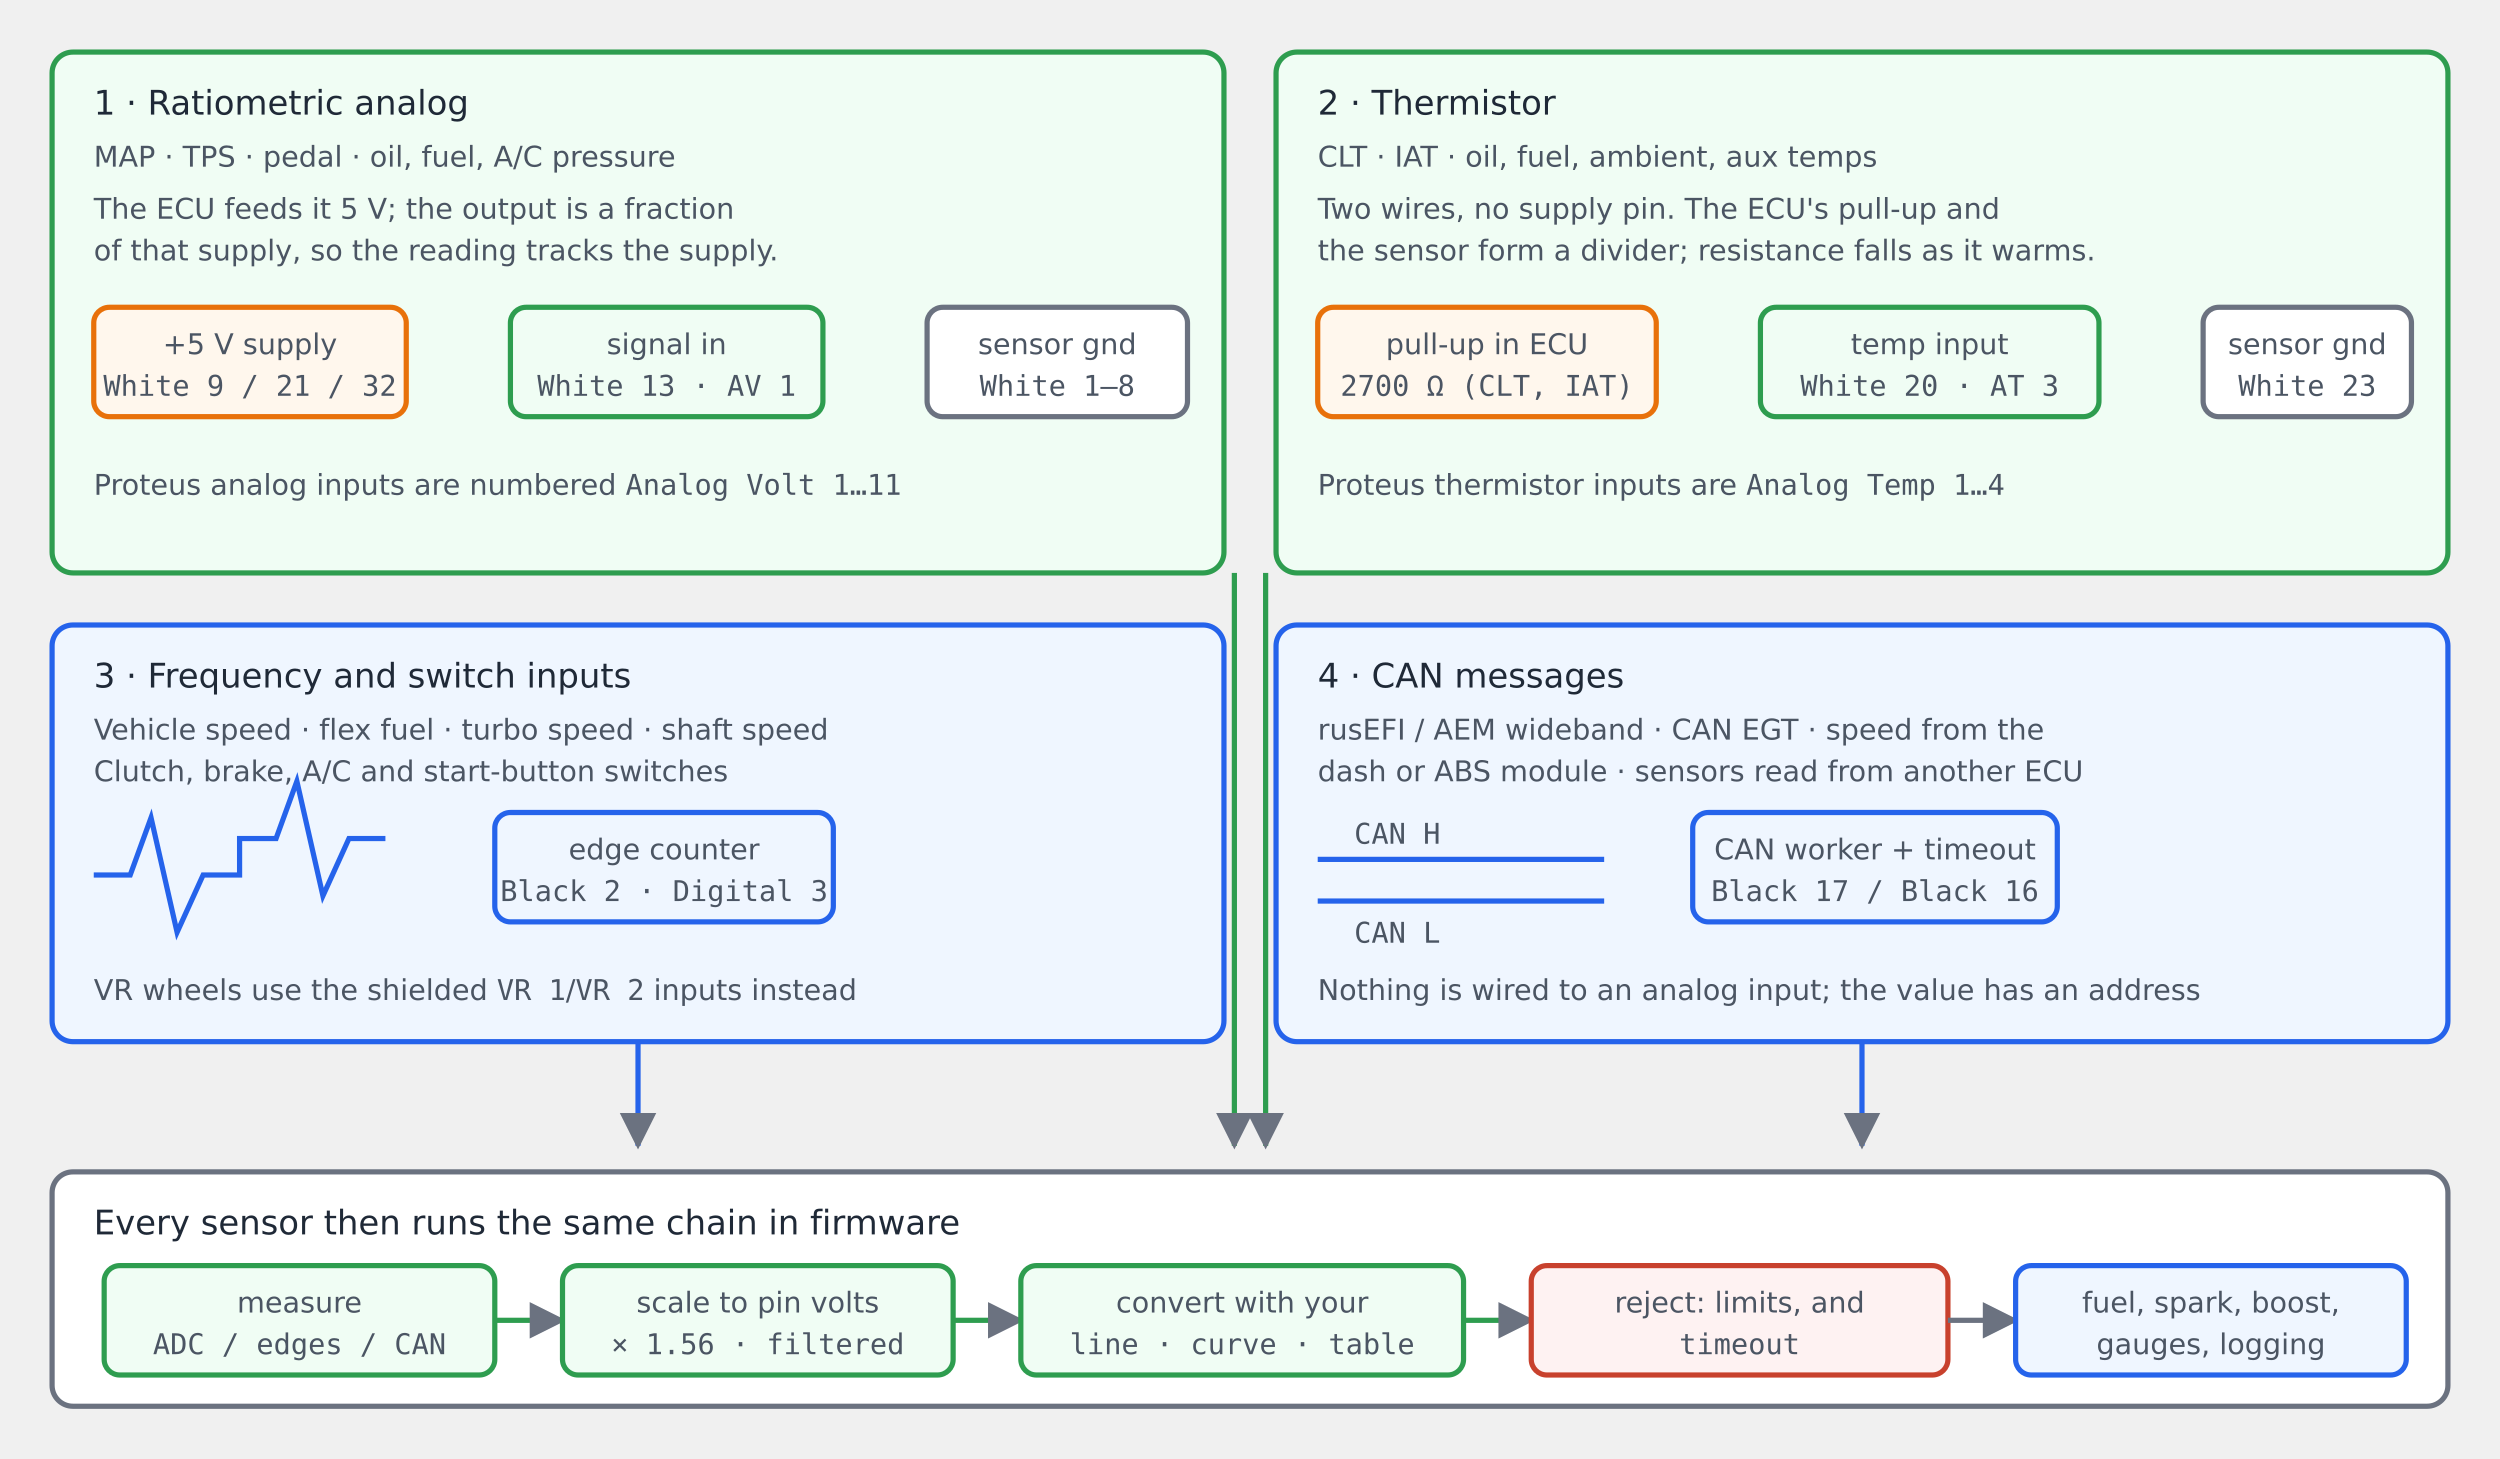
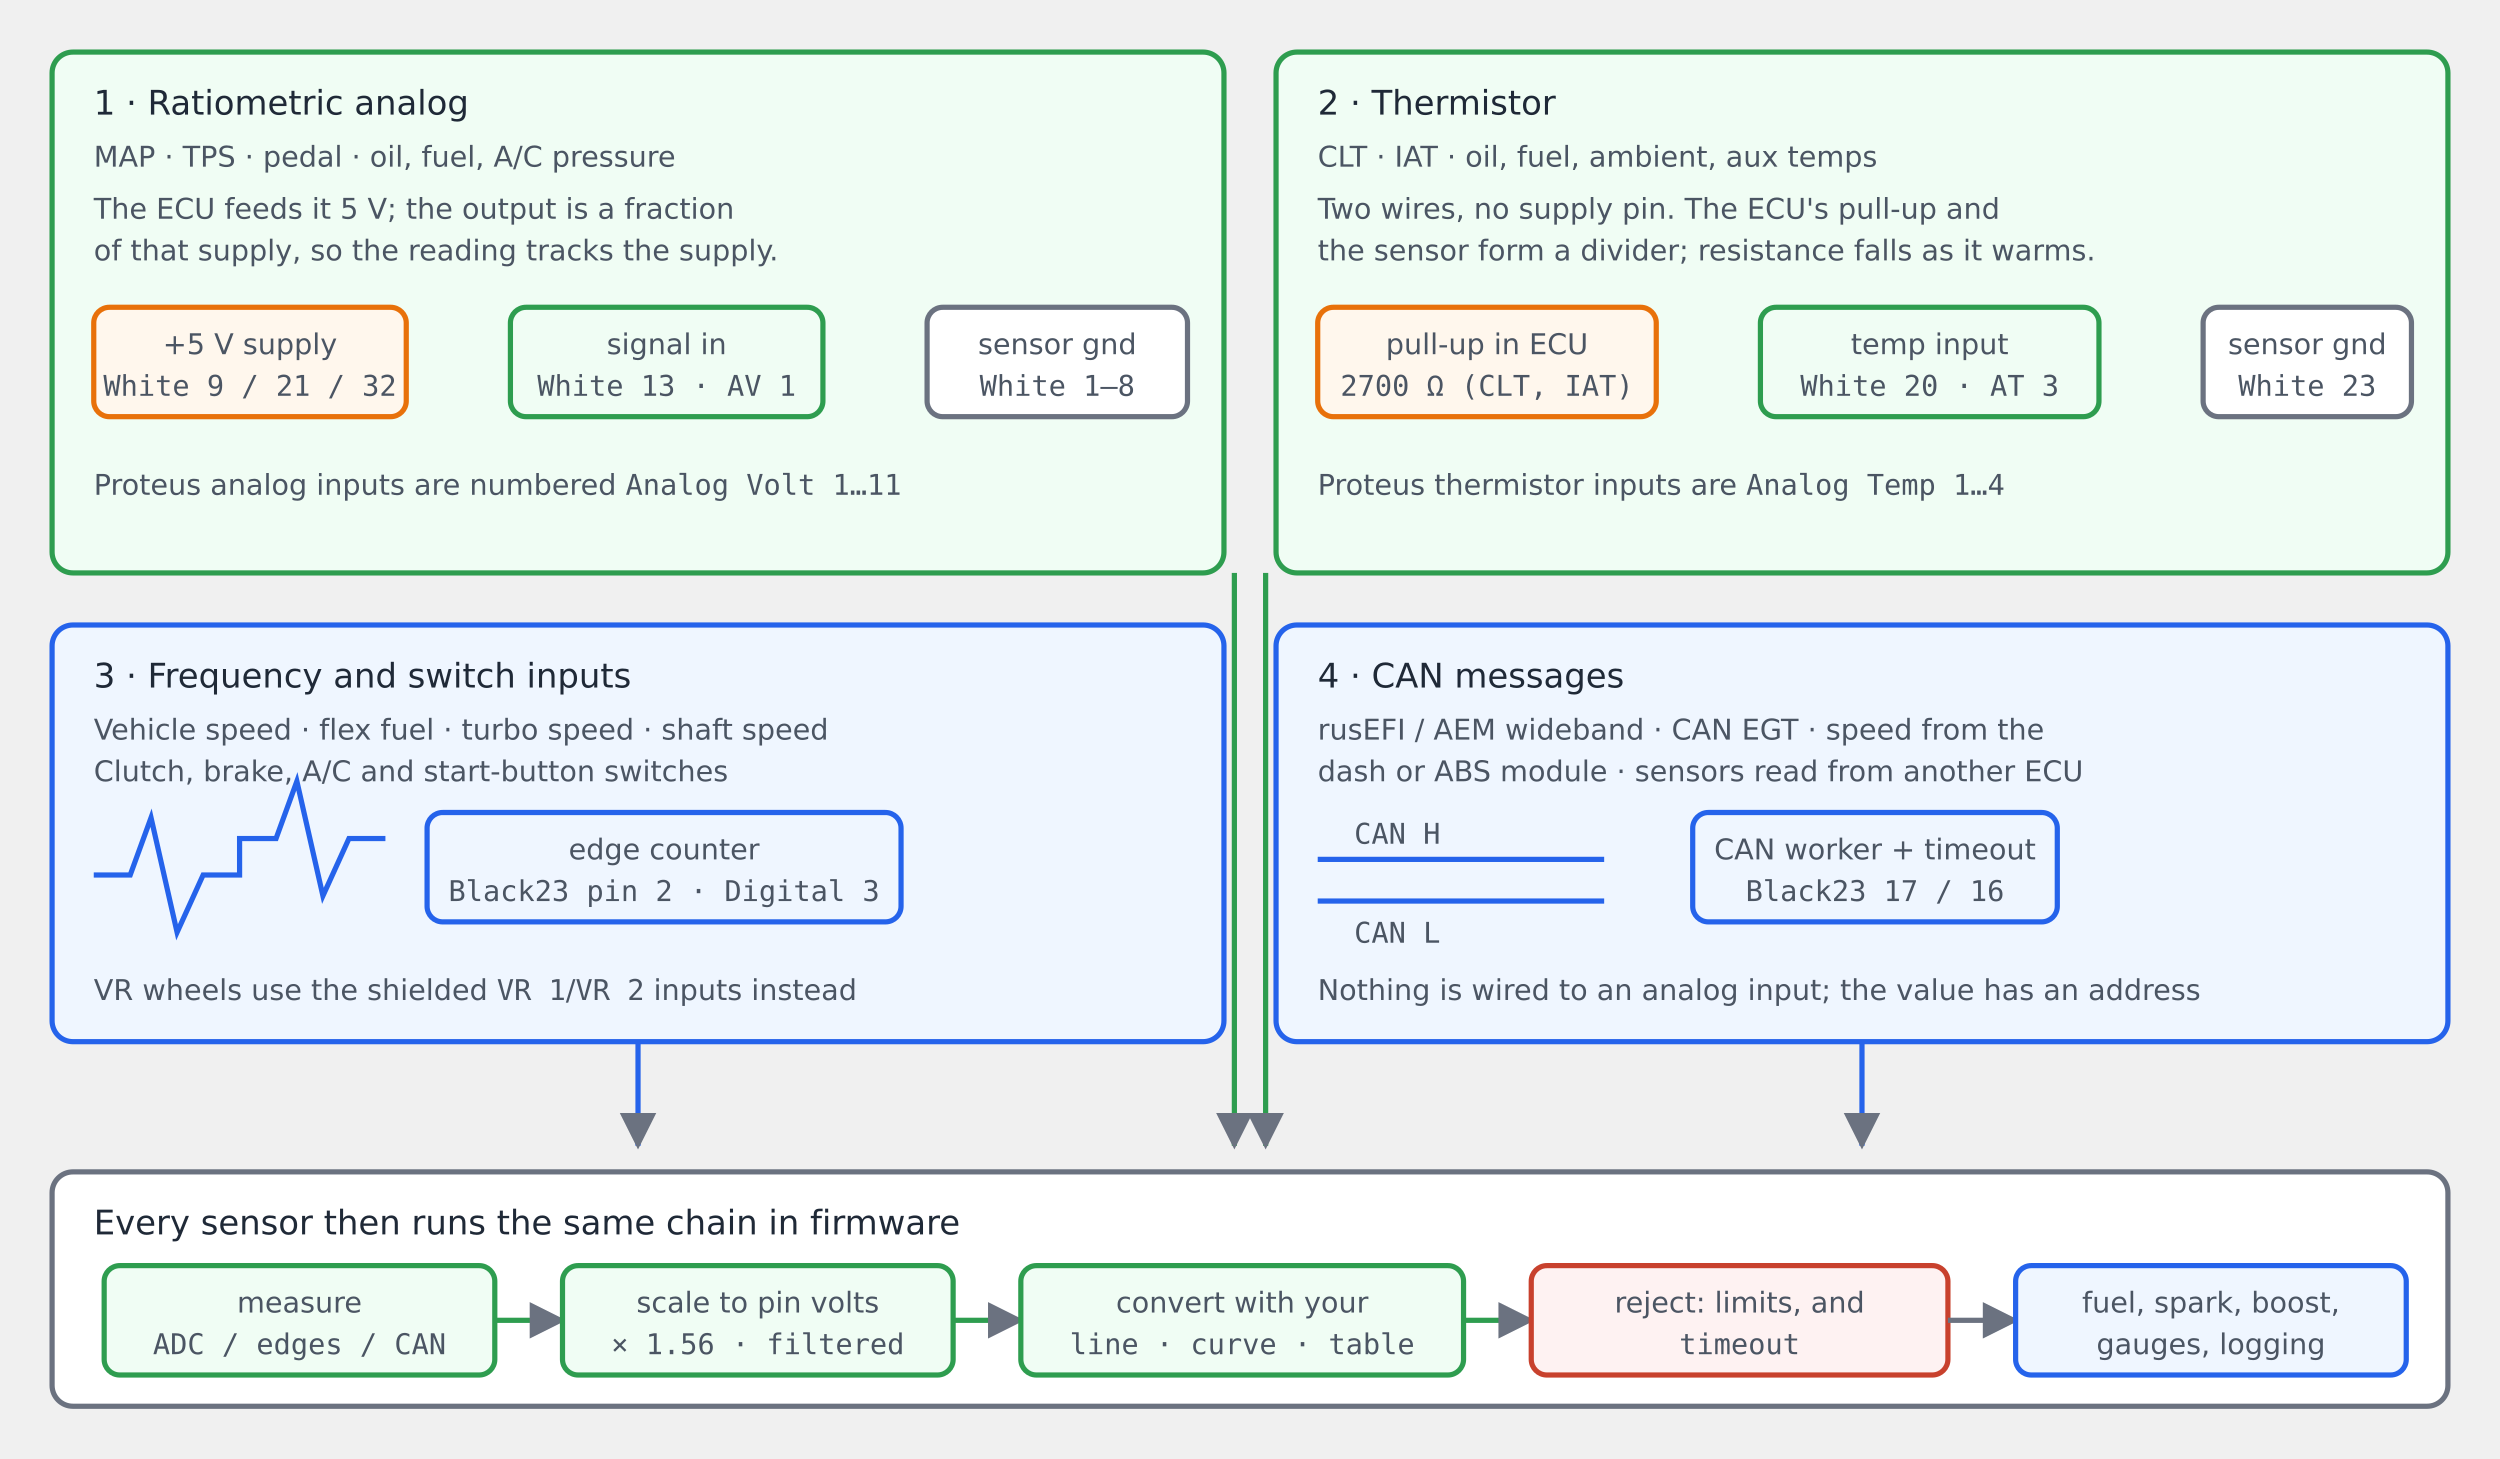
<svg xmlns="http://www.w3.org/2000/svg" viewBox="0 0 960 560" role="img" aria-labelledby="t d">
  <style>
    text { font-family: "DejaVu Sans", Arial, sans-serif; font-size: 13px; fill: #1f2937; }
    .small { font-size: 11px; fill: #4b5563; }
    .mono { font-family: "DejaVu Sans Mono", monospace; font-size: 11px; fill: #4b5563; }
    .box { fill: #ffffff; stroke: #6b7280; stroke-width: 2; }
    .ask { fill: #eff6ff; stroke: #2563eb; stroke-width: 2; }
    .drive { fill: #fff7ed; stroke: #e8710a; stroke-width: 2; }
    .loop { fill: #f0fdf4; stroke: #2e9d4f; stroke-width: 2; }
    .safe { fill: #fef2f2; stroke: #c8412d; stroke-width: 2; }
    .wire { stroke: #6b7280; stroke-width: 2; fill: none; }
    .wire-ask { stroke: #2563eb; stroke-width: 2; fill: none; }
    .wire-drive { stroke: #e8710a; stroke-width: 2; fill: none; }
    .wire-loop { stroke: #2e9d4f; stroke-width: 2; fill: none; }
    .wire-safe { stroke: #c8412d; stroke-width: 2; fill: none; stroke-dasharray: 6 4; }
    .arrow { fill: #6b7280; }
    @media (prefers-color-scheme: dark) {
      text { fill: #e5e7eb; } .small, .mono { fill: #9ca3af; }
      .box { fill: #1f2937; stroke: #9ca3af; } .ask { fill: #172554; } .drive { fill: #431407; }
      .loop { fill: #052e16; } .safe { fill: #450a0a; } .wire { stroke: #9ca3af; } .arrow { fill: #9ca3af; }
    }
  </style>
  <defs>
    <marker id="a" viewBox="0 0 10 10" refX="9" refY="5" markerWidth="7" markerHeight="7" orient="auto-start-reverse">
      <path d="M0,0 L10,5 L0,10 z" class="arrow" />
    </marker>
  </defs>
  <rect class="loop" x="20" y="20" width="450" height="200" rx="8" />
  <text x="36" y="44">1 · Ratiometric analog</text>
  <text x="36" y="64" class="small">MAP · TPS · pedal · oil, fuel, A/C pressure</text>
  <text x="36" y="84" class="small">The ECU feeds it 5 V; the output is a fraction</text>
  <text x="36" y="100" class="small">of that supply, so the reading tracks the supply.</text>
  <rect class="drive" x="36" y="118" width="120" height="42" rx="6" />
  <text x="96" y="136" text-anchor="middle" class="small">+5 V supply</text>
  <text x="96" y="152" text-anchor="middle" class="mono">White 9 / 21 / 32</text>
  <rect class="loop" x="196" y="118" width="120" height="42" rx="6" />
  <text x="256" y="136" text-anchor="middle" class="small">signal in</text>
  <text x="256" y="152" text-anchor="middle" class="mono">White 13 · AV 1</text>
  <rect class="box" x="356" y="118" width="100" height="42" rx="6" />
  <text x="406" y="136" text-anchor="middle" class="small">sensor gnd</text>
  <text x="406" y="152" text-anchor="middle" class="mono">White 1–8</text>
  <text x="36" y="190" class="small">Proteus analog inputs are numbered <tspan class="mono">Analog Volt 1…11</tspan>
  </text>
  <rect class="loop" x="490" y="20" width="450" height="200" rx="8" />
  <text x="506" y="44">2 · Thermistor</text>
  <text x="506" y="64" class="small">CLT · IAT · oil, fuel, ambient, aux temps</text>
  <text x="506" y="84" class="small">Two wires, no supply pin. The ECU's pull-up and</text>
  <text x="506" y="100" class="small">the sensor form a divider; resistance falls as it warms.</text>
  <rect class="drive" x="506" y="118" width="130" height="42" rx="6" />
  <text x="571" y="136" text-anchor="middle" class="small">pull-up in ECU</text>
  <text x="571" y="152" text-anchor="middle" class="mono">2700 Ω (CLT, IAT)</text>
  <rect class="loop" x="676" y="118" width="130" height="42" rx="6" />
  <text x="741" y="136" text-anchor="middle" class="small">temp input</text>
  <text x="741" y="152" text-anchor="middle" class="mono">White 20 · AT 3</text>
  <rect class="box" x="846" y="118" width="80" height="42" rx="6" />
  <text x="886" y="136" text-anchor="middle" class="small">sensor gnd</text>
  <text x="886" y="152" text-anchor="middle" class="mono">White 23</text>
  <text x="506" y="190" class="small">Proteus thermistor inputs are <tspan class="mono">Analog Temp 1…4</tspan>
  </text>
  <rect class="ask" x="20" y="240" width="450" height="160" rx="8" />
  <text x="36" y="264">3 · Frequency and switch inputs</text>
  <text x="36" y="284" class="small">Vehicle speed · flex fuel · turbo speed · shaft speed</text>
  <text x="36" y="300" class="small">Clutch, brake, A/C and start-button switches</text>
  <path class="wire-ask" d="M36,336 h14 l8,-22 l10,44 l10,-22 h14 v-14 h14 l8,-22 l10,44 l10,-22 h14" />
-   <rect class="ask" x="190" y="312" width="130" height="42" rx="6" />
+   <rect class="ask" x="164" y="312" width="182" height="42" rx="6" />
  <text x="255" y="330" text-anchor="middle" class="small">edge counter</text>
-   <text x="255" y="346" text-anchor="middle" class="mono">Black 2 · Digital 3</text>
+   <text x="255" y="346" text-anchor="middle" class="mono">Black23 pin 2 · Digital 3</text>
  <text x="36" y="384" class="small">VR wheels use the shielded <tspan class="mono">VR 1</tspan>/<tspan class="mono">VR 2</tspan> inputs instead</text>
  <rect class="ask" x="490" y="240" width="450" height="160" rx="8" />
  <text x="506" y="264">4 · CAN messages</text>
  <text x="506" y="284" class="small">rusEFI / AEM wideband · CAN EGT · speed from the</text>
  <text x="506" y="300" class="small">dash or ABS module · sensors read from another ECU</text>
  <path class="wire-ask" d="M506,330 h110" />
  <path class="wire-ask" d="M506,346 h110" />
  <text x="520" y="324" class="mono">CAN H</text>
  <text x="520" y="362" class="mono">CAN L</text>
  <rect class="ask" x="650" y="312" width="140" height="42" rx="6" />
  <text x="720" y="330" text-anchor="middle" class="small">CAN worker + timeout</text>
-   <text x="720" y="346" text-anchor="middle" class="mono">Black 17 / Black 16</text>
+   <text x="720" y="346" text-anchor="middle" class="mono">Black23 17 / 16</text>
  <text x="506" y="384" class="small">Nothing is wired to an analog input; the value has an address</text>
  <path class="wire-loop" d="M474,220 V440" marker-end="url(#a)" />
  <path class="wire-loop" d="M486,220 V440" marker-end="url(#a)" />
  <path class="wire-ask" d="M245,400 V440" marker-end="url(#a)" />
  <path class="wire-ask" d="M715,400 V440" marker-end="url(#a)" />
  <rect class="box" x="20" y="450" width="920" height="90" rx="8" />
  <text x="36" y="474">Every sensor then runs the same chain in firmware</text>
  <rect class="loop" x="40" y="486" width="150" height="42" rx="6" />
  <text x="115" y="504" text-anchor="middle" class="small">measure</text>
  <text x="115" y="520" text-anchor="middle" class="mono">ADC / edges / CAN</text>
  <path class="wire-loop" d="M190,507 H216" marker-end="url(#a)" />
  <rect class="loop" x="216" y="486" width="150" height="42" rx="6" />
  <text x="291" y="504" text-anchor="middle" class="small">scale to pin volts</text>
  <text x="291" y="520" text-anchor="middle" class="mono">× 1.56 · filtered</text>
  <path class="wire-loop" d="M366,507 H392" marker-end="url(#a)" />
  <rect class="loop" x="392" y="486" width="170" height="42" rx="6" />
  <text x="477" y="504" text-anchor="middle" class="small">convert with your</text>
  <text x="477" y="520" text-anchor="middle" class="mono">line · curve · table</text>
  <path class="wire-loop" d="M562,507 H588" marker-end="url(#a)" />
  <rect class="safe" x="588" y="486" width="160" height="42" rx="6" />
  <text x="668" y="504" text-anchor="middle" class="small">reject: limits, and</text>
  <text x="668" y="520" text-anchor="middle" class="mono">timeout</text>
  <path class="wire" d="M748,507 H774" marker-end="url(#a)" />
  <rect class="ask" x="774" y="486" width="150" height="42" rx="6" />
  <text x="849" y="504" text-anchor="middle" class="small">fuel, spark, boost,</text>
  <text x="849" y="520" text-anchor="middle" class="small">gauges, logging</text>
</svg>
